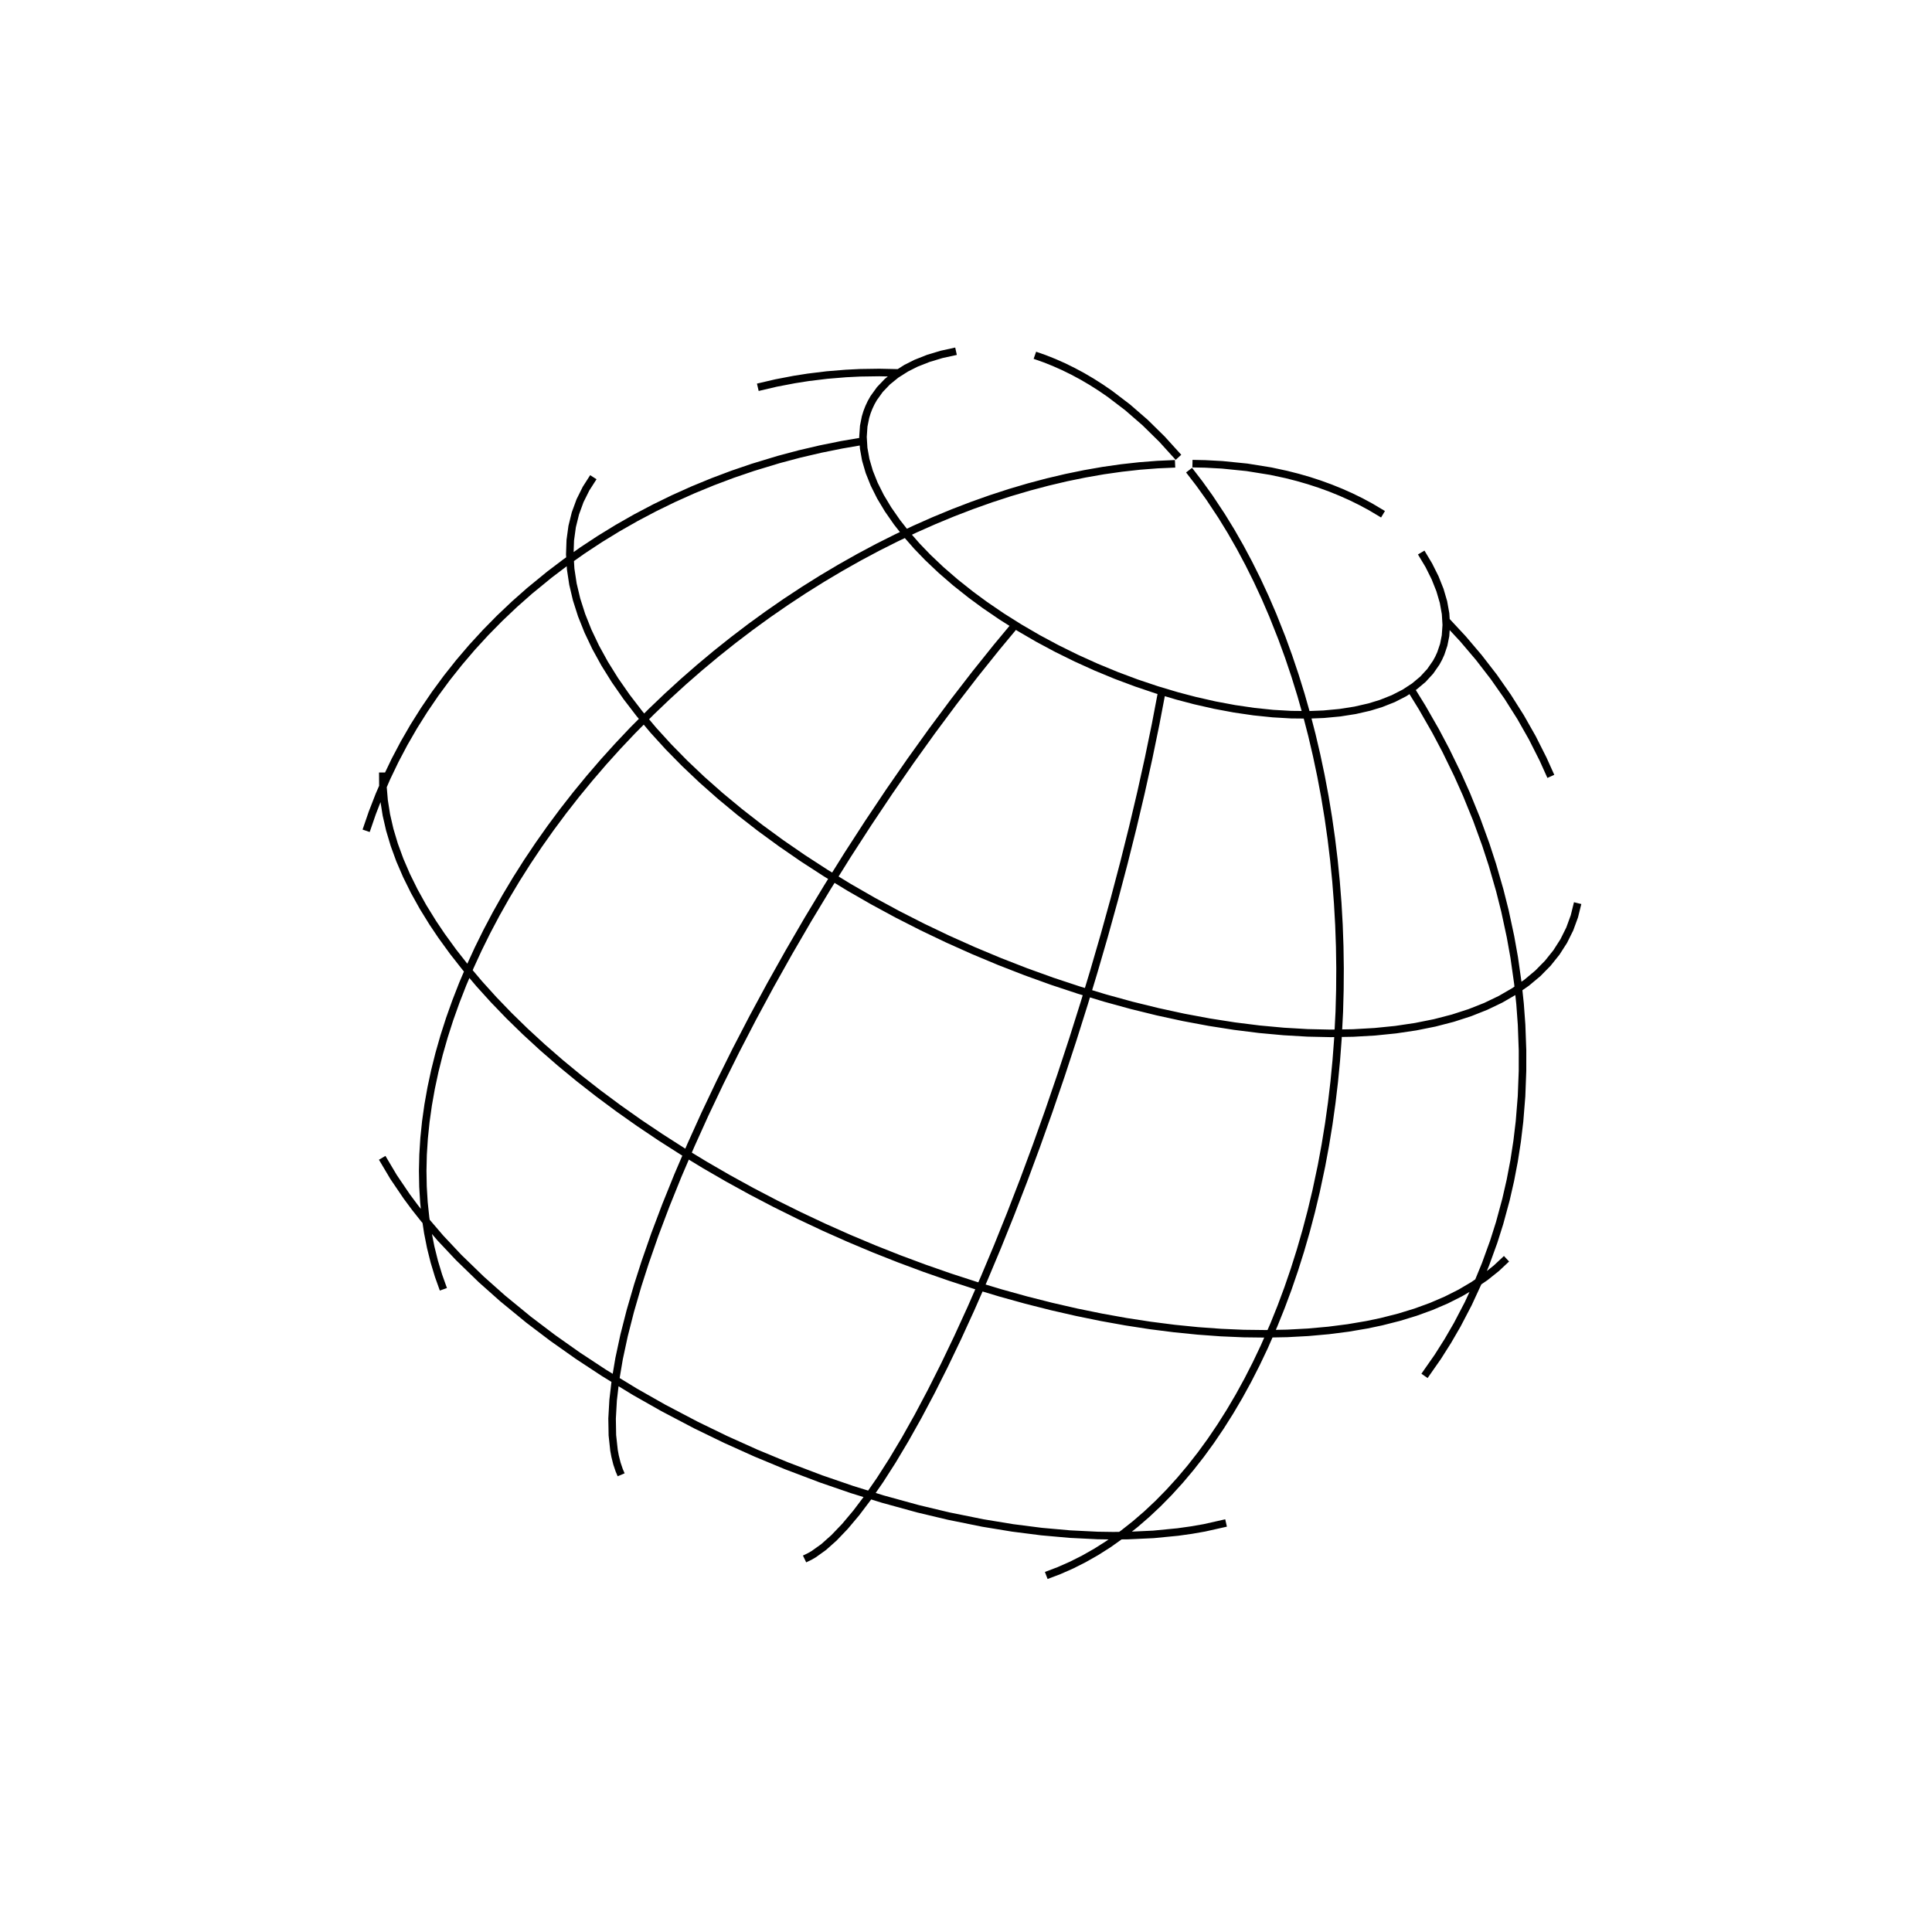
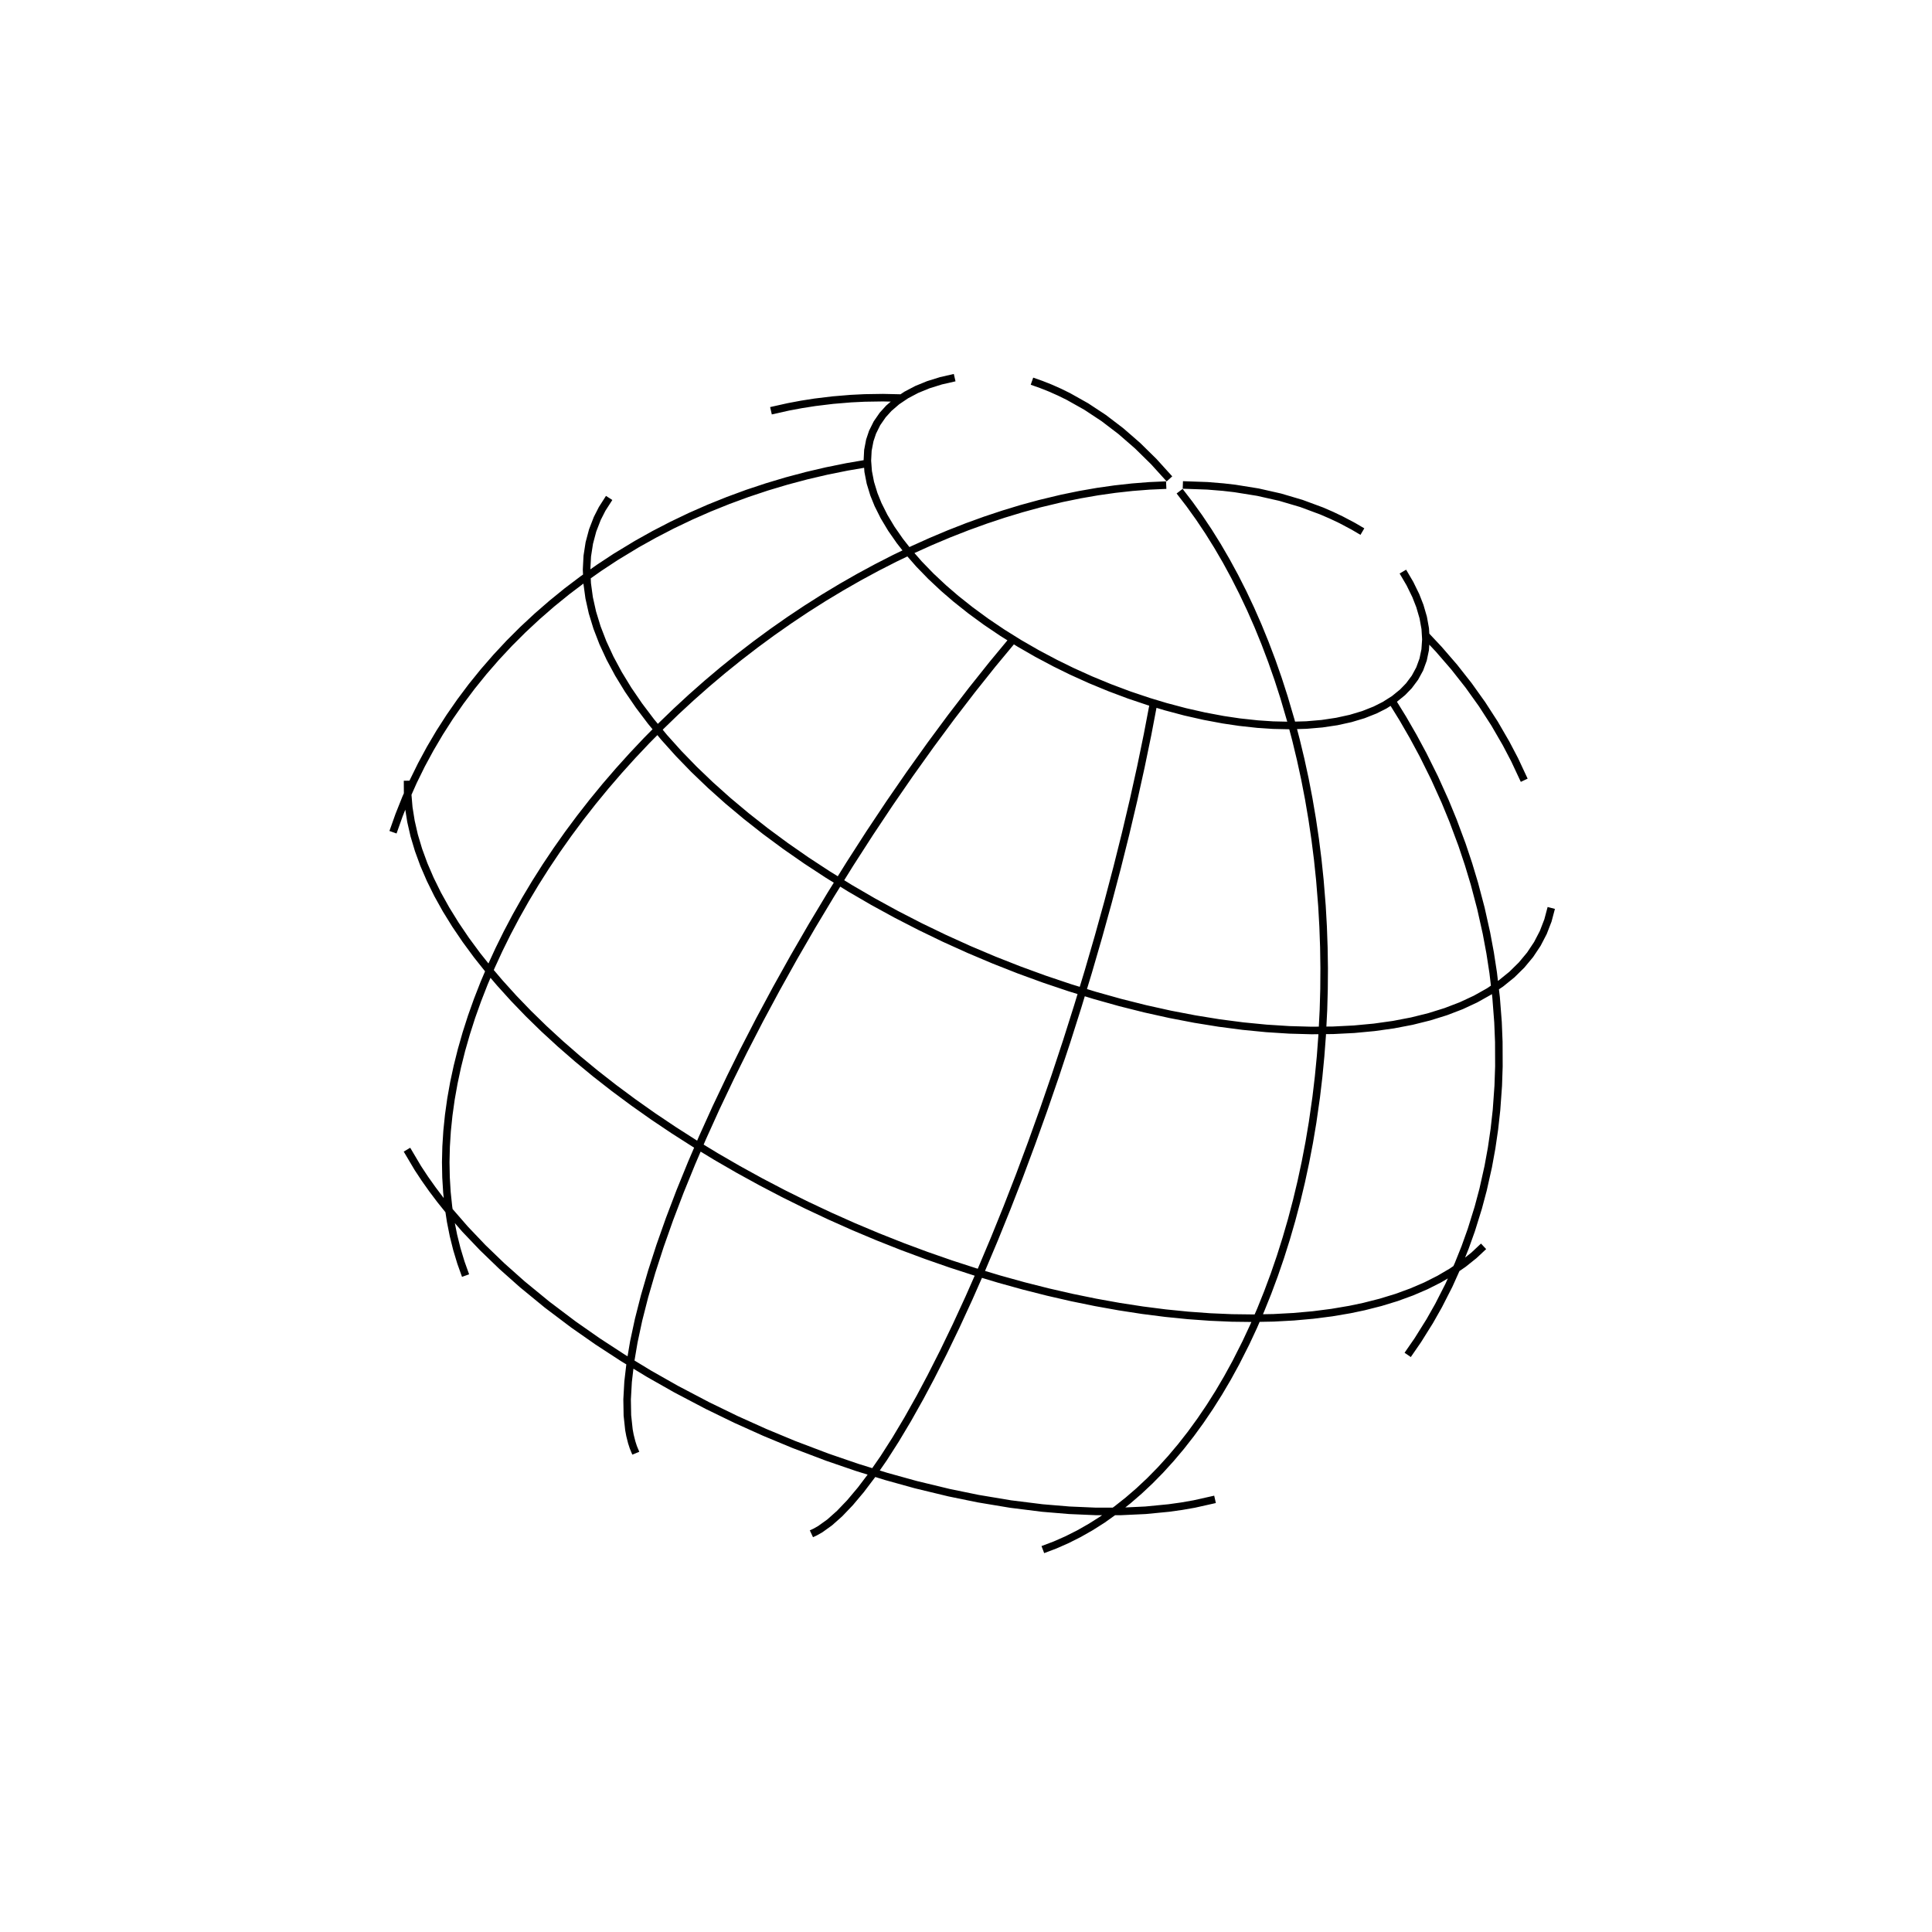
<svg xmlns="http://www.w3.org/2000/svg" width="1024" height="1024" viewBox="0 0 1024 1024">
-   <path fill="#000000" fill-rule="nonzero" d="M200.85 614.69L206.92 624.92L213.93 635.26L218.35 641.22L223.07 647.18L231.94 657.54L241.66 667.87L253.71 679.56L265.07 689.67L278.89 701.00L291.69 710.70L305.08 720.16L319.03 729.34L335.57 739.45L350.53 747.93L368.08 757.15L383.79 764.77L399.75 771.96L415.92 778.68L434.56 785.75L450.96 791.39L467.37 796.48L486.05 801.62L502.29 805.49L520.60 809.20L536.38 811.79L551.85 813.76L566.96 815.11L581.64 815.83L589.85 815.96L597.89 815.88L611.50 815.25L624.52 813.98L631.72 812.97L638.71 811.75L650.28 809.16L649.40 805.26L637.91 807.84L631.10 809.02L624.08 810.01L611.21 811.26L597.76 811.89L589.86 811.96L581.79 811.84L567.24 811.12L552.28 809.79L536.96 807.83L521.33 805.26L503.14 801.59L487.05 797.74L468.49 792.64L452.20 787.58L435.92 781.99L417.40 774.96L401.34 768.29L385.48 761.15L369.89 753.58L352.45 744.42L337.61 736.00L321.17 725.96L307.33 716.85L294.05 707.47L281.37 697.86L267.66 686.62L256.44 676.63L244.50 665.06L234.92 654.86L226.14 644.62L221.53 638.79L217.20 632.97L210.30 622.78L204.29 612.65ZM200.90 409.45L200.95 416.86L201.59 424.52L202.83 432.34L204.66 440.30L207.08 448.39L210.07 456.59L213.65 464.89L217.79 473.26L222.48 481.71L227.72 490.20L232.32 497.04L238.52 505.59L245.24 514.15L252.47 522.71L260.19 531.24L268.38 539.74L277.03 548.18L286.13 556.55L295.65 564.84L305.59 573.03L315.91 581.10L326.60 589.04L337.65 596.84L349.02 604.48L360.70 611.94L372.66 619.22L384.89 626.29L397.36 633.15L410.05 639.78L422.93 646.16L435.97 652.30L449.16 658.17L462.47 663.77L475.87 669.07L489.34 674.09L502.85 678.79L516.38 683.19L529.90 687.26L543.39 691.00L556.81 694.40L570.15 697.45L583.39 700.16L596.48 702.51L609.42 704.51L622.17 706.13L634.72 707.39L647.03 708.29L659.09 708.81L670.87 708.95L682.36 708.73L693.52 708.13L704.34 707.16L714.80 705.82L724.87 704.11L732.66 702.47L742.00 700.10L750.92 697.37L759.38 694.29L767.39 690.85L774.91 687.06L781.94 682.93L788.45 678.47L794.45 673.68L799.85 668.62L797.12 665.70L791.83 670.65L786.08 675.25L779.79 679.55L773.00 683.55L765.70 687.22L757.91 690.57L749.65 693.58L740.93 696.25L731.75 698.58L724.13 700.18L714.21 701.86L703.91 703.18L693.23 704.14L682.21 704.73L670.86 704.95L659.20 704.81L647.26 704.29L635.06 703.41L622.63 702.16L609.98 700.54L597.14 698.57L584.14 696.23L571.00 693.55L557.75 690.51L544.41 687.13L531.01 683.41L517.57 679.37L504.13 675.00L490.70 670.32L477.31 665.34L463.98 660.06L450.75 654.50L437.64 648.66L424.67 642.56L411.86 636.21L399.25 629.62L386.86 622.81L374.70 615.78L362.81 608.55L351.21 601.13L339.91 593.55L328.95 585.80L318.33 577.92L308.09 569.91L298.24 561.79L288.80 553.57L279.78 545.27L271.21 536.92L263.11 528.51L255.48 520.07L248.34 511.62L241.71 503.18L235.59 494.74L231.09 488.04L225.93 479.69L221.33 471.40L217.28 463.21L213.79 455.11L210.87 447.13L208.52 439.28L206.75 431.58L205.56 424.04L204.94 416.68L204.90 409.43ZM312.80 251.85L308.87 258.00L305.60 264.58L303.07 271.49L301.29 278.69L300.27 286.16L300.00 293.87L300.48 301.81L301.71 309.94L303.67 318.24L306.37 326.70L309.80 335.29L313.93 343.99L318.76 352.78L324.28 361.62L330.46 370.51L337.29 379.42L344.76 388.32L352.83 397.19L361.50 406.01L370.73 414.76L380.51 423.41L390.79 431.93L401.57 440.32L412.80 448.53L424.45 456.56L436.50 464.37L448.91 471.96L461.66 479.29L474.69 486.35L487.98 493.11L501.50 499.57L515.19 505.70L529.04 511.49L543.00 516.92L557.03 521.98L571.09 526.64L585.15 530.91L599.16 534.76L613.10 538.19L626.92 541.19L640.58 543.74L654.05 545.85L667.29 547.51L680.27 548.70L692.94 549.44L705.29 549.71L717.26 549.51L728.84 548.85L739.99 547.72L750.67 546.14L760.87 544.09L770.56 541.58L779.70 538.63L788.27 535.23L796.26 531.40L803.63 527.13L810.37 522.44L816.46 517.35L821.86 511.86L826.57 505.98L830.57 499.74L833.84 493.16L836.37 486.26L838.13 479.16L834.24 478.20L832.54 485.09L830.17 491.58L827.09 497.77L823.33 503.65L818.88 509.20L813.75 514.41L807.95 519.26L801.49 523.75L794.39 527.86L786.67 531.57L778.35 534.86L769.44 537.74L759.98 540.19L749.99 542.19L739.49 543.76L728.52 544.86L717.12 545.51L705.30 545.71L693.10 545.44L680.57 544.71L667.72 543.53L654.61 541.89L641.26 539.80L627.71 537.27L614.00 534.29L600.17 530.89L586.26 527.06L572.30 522.83L558.33 518.20L544.40 513.18L530.54 507.78L516.78 502.03L503.17 495.94L489.75 489.53L476.55 482.80L463.61 475.79L450.95 468.51L438.63 460.99L426.67 453.23L415.11 445.27L403.97 437.12L393.30 428.81L383.11 420.37L373.43 411.81L364.30 403.16L355.74 394.44L347.77 385.69L340.41 376.91L333.69 368.15L327.61 359.42L322.21 350.75L317.49 342.17L313.46 333.69L310.14 325.35L307.53 317.17L305.63 309.17L304.45 301.38L304.00 293.82L304.25 286.50L305.22 279.44L306.90 272.66L309.27 266.16L312.35 259.97L316.17 254.01ZM506.28 184.21L498.57 185.90L491.32 188.08L484.66 190.72L479.30 193.42L473.80 196.91L468.95 200.84L464.80 205.20L461.41 209.90L459.94 212.49L458.71 215.10L457.66 217.79L456.80 220.62L455.81 225.61L455.40 231.59L455.78 237.80L456.93 244.20L458.84 250.75L461.51 257.44L464.90 264.22L469.00 271.06L473.78 277.94L478.53 283.99L484.54 290.86L490.31 296.84L497.44 303.60L505.12 310.25L513.32 316.76L520.89 322.33L529.93 328.49L539.38 334.44L549.17 340.13L559.26 345.54L569.61 350.64L580.16 355.42L590.86 359.84L601.66 363.88L612.51 367.54L623.35 370.77L632.81 373.26L643.50 375.69L654.05 377.66L664.40 379.17L674.49 380.21L684.29 380.78L693.73 380.87L701.70 380.55L710.38 379.74L718.60 378.45L726.31 376.69L732.63 374.75L739.30 372.11L745.36 369.01L750.80 365.45L755.56 361.47L759.62 357.05L762.91 352.31L764.33 349.70L765.54 347.02L767.13 342.26L768.14 337.22L768.55 331.25L768.17 325.03L767.02 318.63L765.10 312.08L762.44 305.40L759.05 298.62L754.99 291.83L751.55 293.88L755.55 300.54L758.79 307.04L761.32 313.39L763.13 319.56L764.20 325.52L764.55 331.24L764.17 336.71L763.27 341.24L761.80 345.61L760.75 347.92L759.54 350.15L756.50 354.55L752.80 358.57L748.42 362.24L743.36 365.54L737.65 368.46L731.30 370.98L725.29 372.82L717.85 374.52L709.89 375.77L701.43 376.56L693.68 376.87L684.43 376.78L674.82 376.23L664.89 375.20L654.71 373.71L644.31 371.77L633.75 369.37L624.44 366.92L613.72 363.72L603.00 360.12L592.32 356.12L581.75 351.75L571.32 347.03L561.09 341.98L551.12 336.64L541.45 331.01L532.13 325.15L523.20 319.06L515.75 313.58L507.68 307.17L500.12 300.63L493.12 294.00L487.49 288.15L481.60 281.43L477.00 275.57L472.36 268.89L468.40 262.29L465.15 255.79L462.62 249.45L460.82 243.28L459.75 237.32L459.40 231.60L459.77 226.12L460.69 221.54L461.44 219.10L462.38 216.68L463.49 214.33L464.74 212.12L467.87 207.76L471.66 203.79L476.13 200.16L481.28 196.90L486.28 194.37L492.63 191.86L499.57 189.77L507.14 188.11ZM547.85 190.19L552.90 191.97L557.88 193.95L562.84 196.15L567.76 198.56L572.65 201.19L577.50 204.03L582.31 207.09L587.04 210.33L596.43 217.49L605.58 225.44L614.47 234.18L623.13 243.73L626.09 241.04L617.36 231.41L608.30 222.50L598.96 214.39L589.41 207.11L584.51 203.75L579.58 200.62L574.61 197.70L569.59 195.01L564.53 192.52L559.43 190.26L554.30 188.22L549.17 186.42ZM402.11 207.22L411.69 204.97L421.36 203.12L428.66 201.97L438.52 200.77L448.46 199.95L455.95 199.58L466.03 199.43L476.19 199.65L476.27 195.65L466.04 195.43L455.83 195.58L448.19 195.96L438.11 196.79L428.12 198.01L420.66 199.18L410.86 201.06L401.20 203.32ZM195.95 440.99L199.21 431.52L202.83 422.19L206.83 412.97L211.20 403.87L215.93 394.90L221.03 386.06L226.48 377.39L232.28 368.87L238.42 360.53L244.90 352.38L251.70 344.41L258.82 336.65L266.24 329.11L273.97 321.78L281.98 314.69L292.41 306.16L301.04 299.62L309.93 293.34L319.07 287.32L328.45 281.58L338.05 276.12L347.86 270.94L357.87 266.06L368.07 261.48L378.45 257.21L388.99 253.24L399.68 249.60L413.25 245.48L424.22 242.56L435.31 239.97L446.49 237.71L457.78 235.77L457.11 231.83L445.76 233.77L434.46 236.06L423.25 238.68L412.14 241.64L398.46 245.79L387.64 249.48L376.99 253.49L366.49 257.81L356.18 262.44L346.05 267.38L336.12 272.61L326.41 278.14L316.93 283.95L307.68 290.03L298.68 296.39L289.93 303.02L279.40 311.64L271.27 318.83L263.44 326.25L255.92 333.90L248.70 341.76L241.81 349.83L235.25 358.10L229.02 366.56L223.14 375.20L217.60 384.00L212.43 392.96L207.62 402.07L203.19 411.31L199.13 420.67L195.45 430.15L192.17 439.69ZM236.89 682.68L234.33 675.51L232.12 668.19L230.25 660.68L228.72 652.98L227.53 645.11L226.69 637.07L226.19 628.88L226.04 620.55L226.23 612.08L226.78 603.48L227.67 594.77L228.91 585.96L230.49 577.06L232.42 568.07L234.68 559.02L237.29 549.90L240.23 540.74L243.51 531.54L247.11 522.31L251.03 513.07L255.28 503.83L259.84 494.60L264.71 485.39L269.88 476.21L275.35 467.07L281.10 457.99L287.14 448.97L293.46 440.03L300.04 431.18L306.88 422.43L313.98 413.79L321.31 405.26L328.88 396.87L336.68 388.62L346.73 378.51L354.99 370.62L363.44 362.89L372.08 355.35L380.89 348.00L389.86 340.85L398.98 333.91L408.24 327.19L417.63 320.70L427.13 314.43L436.73 308.42L446.43 302.65L456.21 297.13L466.05 291.88L475.96 286.90L485.90 282.20L495.88 277.78L505.87 273.64L515.88 269.80L525.87 266.25L535.85 263.00L545.81 260.06L555.71 257.43L565.57 255.10L575.35 253.10L585.06 251.40L594.68 250.03L604.20 248.97L613.60 248.24L622.91 247.83L622.73 243.83L613.35 244.25L603.82 244.99L594.18 246.06L584.44 247.45L574.61 249.17L564.71 251.20L554.74 253.55L544.72 256.21L534.67 259.18L524.59 262.46L514.49 266.05L504.39 269.93L494.30 274.10L484.23 278.56L474.20 283.31L464.21 288.33L454.28 293.63L444.43 299.19L434.65 305.00L424.97 311.07L415.39 317.38L405.93 323.93L396.60 330.70L387.41 337.70L378.36 344.90L369.49 352.31L360.78 359.91L352.26 367.70L343.92 375.66L333.81 385.83L325.95 394.16L318.31 402.62L310.92 411.21L303.76 419.93L296.86 428.76L290.22 437.69L283.85 446.71L277.75 455.81L271.94 464.97L266.42 474.20L261.20 483.47L256.28 492.78L251.67 502.11L247.38 511.46L243.40 520.80L239.76 530.14L236.44 539.45L233.46 548.74L230.82 557.98L228.52 567.17L226.57 576.29L224.96 585.33L223.70 594.29L222.79 603.15L222.24 611.90L222.04 620.54L222.19 629.04L222.70 637.40L223.56 645.62L224.78 653.67L226.34 661.55L228.26 669.25L230.53 676.76L233.12 684.03ZM331.06 780.89L330.05 778.52L328.90 775.11L327.96 771.36L327.42 768.43L326.57 760.62L326.42 751.91L326.96 742.28L328.19 731.76L330.11 720.42L332.72 708.28L336.00 695.40L339.94 681.82L343.84 669.69L348.97 654.97L354.73 639.72L361.07 624.00L367.99 607.85L375.45 591.35L383.42 574.56L391.89 557.53L400.80 540.34L410.14 523.04L419.87 505.70L429.94 488.39L440.33 471.17L450.99 454.11L461.89 437.27L472.97 420.71L484.21 404.49L495.56 388.68L506.97 373.34L518.41 358.51L529.82 344.27L539.57 332.55L536.50 329.99L526.72 341.74L515.26 356.04L503.78 370.92L492.33 386.32L480.94 402.19L469.67 418.45L458.55 435.07L447.62 451.96L436.92 469.08L426.50 486.35L416.40 503.72L406.64 521.11L397.27 538.47L388.32 555.72L379.83 572.81L371.82 589.67L364.33 606.24L357.38 622.46L351.00 638.27L345.21 653.60L340.05 668.41L336.12 680.65L332.14 694.34L328.82 707.36L326.18 719.66L324.23 731.19L322.98 741.93L322.42 751.83L322.58 760.86L323.45 768.94L324.06 772.23L325.06 776.23L326.30 779.92L327.38 782.45ZM427.30 828.08L430.13 826.72L432.47 825.35L437.82 821.51L443.45 816.50L449.30 810.38L455.37 803.17L461.64 794.88L468.10 785.56L474.71 775.23L481.46 763.92L488.33 751.69L495.29 738.57L502.31 724.61L509.38 709.86L516.46 694.38L523.53 678.23L530.56 661.46L537.53 644.14L544.41 626.33L551.17 608.09L557.80 589.50L564.26 570.62L570.53 551.53L576.59 532.29L581.60 515.74L587.21 496.42L592.54 477.17L597.59 458.04L602.32 439.12L606.72 420.47L610.77 402.16L614.46 384.26L617.78 366.85L613.85 366.10L610.54 383.48L606.86 401.32L602.82 419.57L598.43 438.17L593.71 457.05L588.68 476.12L583.36 495.33L577.76 514.61L572.77 531.11L566.72 550.31L560.46 569.35L554.02 588.18L547.41 606.72L540.67 624.91L533.81 642.67L526.86 659.94L519.85 676.66L512.81 692.75L505.75 708.17L498.72 722.85L491.73 736.73L484.82 749.77L478.00 761.92L471.31 773.12L464.76 783.35L458.40 792.54L452.24 800.68L446.32 807.72L440.66 813.63L435.31 818.40L430.22 822.04L428.27 823.17L425.57 824.47ZM555.24 836.90L562.02 834.33L568.79 831.35L575.48 827.97L582.10 824.21L588.63 820.07L596.63 814.38L602.93 809.40L609.11 804.06L615.17 798.37L621.10 792.33L626.90 785.95L632.55 779.24L638.06 772.21L643.41 764.86L648.60 757.20L653.62 749.25L658.47 741.01L663.14 732.50L667.62 723.71L671.92 714.67L677.01 703.04L680.86 693.46L684.51 683.67L687.94 673.66L691.16 663.47L694.17 653.09L696.95 642.54L699.51 631.82L702.39 618.24L704.43 607.22L706.25 596.09L707.82 584.86L709.16 573.54L710.26 562.14L711.12 550.68L711.86 536.31L712.17 524.76L712.25 513.20L712.08 501.64L711.67 490.09L711.02 478.57L710.12 467.09L708.99 455.67L707.62 444.31L706.01 433.04L704.17 421.86L702.09 410.79L699.78 399.84L697.25 389.03L694.49 378.36L691.51 367.86L688.31 357.53L684.90 347.39L681.28 337.44L676.47 325.33L672.39 315.87L668.12 306.66L663.65 297.69L659.01 288.99L654.18 280.55L649.17 272.39L642.70 262.62L637.32 255.12L631.82 247.97L628.65 250.41L634.11 257.50L639.40 264.88L645.81 274.55L650.74 282.59L655.50 290.92L660.10 299.53L664.51 308.39L668.74 317.50L672.77 326.85L677.54 338.87L681.13 348.71L684.51 358.76L687.68 369.00L690.63 379.41L693.37 389.98L695.88 400.71L698.17 411.57L700.23 422.55L702.06 433.64L703.65 444.83L705.01 456.11L706.14 467.45L707.02 478.84L707.67 490.28L708.08 501.74L708.25 513.22L708.17 524.69L707.86 536.14L707.13 550.43L706.27 561.80L705.18 573.11L703.85 584.35L702.29 595.49L700.49 606.54L698.47 617.46L695.61 630.95L693.07 641.56L690.31 652.02L687.33 662.31L684.14 672.41L680.74 682.32L677.13 692.02L673.32 701.49L668.28 713.02L664.03 721.95L659.60 730.63L654.99 739.04L650.20 747.17L645.25 755.01L640.14 762.56L634.87 769.80L629.45 776.72L623.89 783.32L618.20 789.58L612.38 795.51L606.44 801.09L600.38 806.31L594.24 811.17L586.39 816.76L580.04 820.79L573.59 824.45L567.08 827.73L560.51 830.63L553.82 833.16ZM756.66 730.39L763.75 720.23L769.11 711.76L774.15 703.06L779.99 691.87L785.32 680.33L789.22 670.85L793.60 658.77L796.73 648.87L800.14 636.30L802.48 626.06L804.47 615.68L806.10 605.18L807.37 594.56L808.45 581.16L808.96 567.63L808.97 556.71L808.47 543.02L807.66 532.00L806.50 520.96L804.54 507.18L802.56 496.12L799.61 482.37L796.84 471.38L792.91 457.75L789.37 446.90L784.48 433.46L779.08 420.18L774.38 409.66L768.07 396.72L762.66 386.49L755.49 373.96L749.42 364.13L746.02 366.23L752.04 376.00L759.16 388.43L764.50 398.52L770.75 411.36L775.39 421.74L780.75 434.90L785.59 448.21L789.09 458.92L792.98 472.43L795.71 483.27L798.64 496.90L800.59 507.80L802.53 521.46L803.68 532.36L804.47 543.23L804.97 556.79L804.96 567.55L804.45 580.92L803.38 594.17L802.13 604.64L800.53 615.00L798.57 625.24L796.26 635.33L792.89 647.75L789.81 657.48L785.48 669.42L781.66 678.72L776.40 690.10L770.64 701.14L765.68 709.69L760.42 718.01L753.38 728.10ZM823.80 410.67L819.65 401.46L813.93 390.12L807.62 379.00L800.75 368.14L793.34 357.55L785.38 347.26L776.91 337.28L767.97 327.67L765.04 330.39L773.92 339.94L782.28 349.78L790.11 359.92L797.42 370.36L804.19 381.06L810.40 392.01L816.05 403.20L820.16 412.32ZM734.05 270.85L727.44 266.91L722.26 264.12L716.94 261.51L711.49 259.08L705.90 256.82L700.18 254.73L694.33 252.82L688.36 251.10L682.25 249.55L673.94 247.76L661.15 245.70L647.95 244.37L638.92 243.89L632.07 243.74L631.98 247.74L638.76 247.88L647.62 248.36L660.63 249.67L673.22 251.70L681.35 253.44L687.31 254.96L693.15 256.65L698.87 258.51L704.47 260.55L709.92 262.76L715.25 265.13L720.43 267.68L725.46 270.38L732.00 274.28Z" />
+   <path fill="#000000" fill-rule="nonzero" d="M213.98 610.37L219.78 620.16L223.53 625.84L227.55 631.52L231.84 637.21L236.43 642.92L245.04 652.84L254.46 662.72L264.62 672.52L275.49 682.19L288.73 693.05L302.78 703.65L315.69 712.67L329.12 721.42L343.02 729.87L357.34 737.99L374.15 746.82L389.19 754.13L404.48 761.01L419.97 767.45L437.82 774.22L453.52 779.61L469.24 784.49L484.91 788.84L502.67 793.12L518.05 796.27L535.33 799.15L552.24 801.27L566.66 802.47L580.67 803.08L594.23 803.08L607.28 802.47L619.76 801.26L626.66 800.29L633.36 799.12L644.43 796.64L643.55 792.74L632.55 795.20L626.04 796.34L619.31 797.28L607.00 798.48L594.14 799.08L580.76 799.08L566.91 798.48L552.66 797.29L535.91 795.20L518.78 792.34L503.55 789.22L485.91 784.96L470.36 780.65L454.77 775.81L439.18 770.46L421.44 763.73L406.07 757.34L390.89 750.50L375.96 743.25L359.26 734.48L345.04 726.42L331.25 718.04L317.93 709.36L305.13 700.41L291.20 689.90L278.08 679.15L267.33 669.58L257.29 659.90L248.00 650.14L239.48 640.34L235.00 634.75L230.78 629.16L226.83 623.59L223.18 618.06L217.42 608.33ZM214.02 413.80L214.06 420.90L214.67 428.24L215.86 435.74L217.61 443.37L219.93 451.12L222.80 458.97L226.23 466.92L230.19 474.95L234.69 483.04L239.72 491.18L245.26 499.35L251.30 507.55L257.83 515.75L263.42 522.31L270.81 530.48L278.65 538.62L286.94 546.71L295.66 554.72L304.78 562.66L314.29 570.51L324.18 578.24L334.42 585.84L344.99 593.31L355.89 600.63L367.07 607.77L378.53 614.74L390.24 621.51L402.19 628.08L414.33 634.43L426.67 640.55L439.16 646.42L451.79 652.05L464.54 657.41L477.37 662.49L490.27 667.29L503.21 671.80L516.17 676.01L529.12 679.90L542.03 683.48L554.89 686.74L567.67 689.67L580.34 692.26L592.88 694.51L605.27 696.42L617.49 697.98L629.50 699.19L641.30 700.04L652.85 700.54L664.13 700.68L675.13 700.47L685.82 699.89L696.19 698.96L706.21 697.68L715.85 696.04L723.32 694.47L732.27 692.20L740.81 689.59L748.92 686.63L756.59 683.34L763.79 679.71L770.53 675.75L776.78 671.47L782.52 666.88L787.70 662.04L784.96 659.12L779.91 663.86L774.40 668.26L768.39 672.37L761.88 676.19L754.90 679.71L747.45 682.91L739.54 685.80L731.19 688.35L722.41 690.58L715.12 692.11L705.62 693.72L695.76 694.99L685.54 695.90L674.99 696.47L664.12 696.68L652.96 696.54L641.53 696.05L629.85 695.20L617.94 694.01L605.83 692.46L593.54 690.57L581.10 688.33L568.52 685.76L555.83 682.85L543.06 679.62L530.23 676.06L517.36 672.19L504.49 668.01L491.63 663.53L478.81 658.76L466.05 653.70L453.38 648.38L440.83 642.79L428.41 636.95L416.15 630.87L404.08 624.56L392.21 618.03L380.57 611.30L369.19 604.38L358.08 597.28L347.26 590.02L336.76 582.60L326.60 575.06L316.79 567.39L307.36 559.61L298.32 551.74L289.69 543.80L281.49 535.80L273.73 527.75L266.42 519.67L260.93 513.21L254.48 505.12L248.52 497.04L243.08 489.00L238.14 481.01L233.73 473.09L229.86 465.24L226.52 457.49L223.73 449.85L221.48 442.34L219.79 434.97L218.64 427.76L218.05 420.72L218.02 413.78ZM321.18 262.84L317.42 268.72L314.74 273.99L312.21 280.54L310.38 287.40L309.28 294.52L308.90 301.88L309.24 309.45L310.30 317.22L312.07 325.15L314.54 333.23L317.70 341.44L321.55 349.76L326.07 358.17L331.24 366.63L337.06 375.14L343.50 383.67L350.56 392.20L358.20 400.71L366.40 409.17L375.16 417.56L384.43 425.86L394.21 434.04L404.45 442.10L415.13 449.99L426.23 457.71L437.71 465.23L449.54 472.53L461.70 479.60L474.13 486.40L486.83 492.93L499.73 499.17L512.83 505.09L526.07 510.69L539.42 515.95L552.85 520.85L566.31 525.38L579.78 529.53L593.21 533.29L606.57 536.64L619.83 539.58L632.94 542.10L645.88 544.19L658.60 545.85L671.07 547.07L683.26 547.85L695.14 548.18L706.67 548.07L717.83 547.51L728.57 546.50L738.89 545.06L748.74 543.17L758.10 540.84L766.95 538.08L775.26 534.90L783.01 531.29L790.17 527.27L796.73 522.84L802.67 518.03L807.96 512.82L812.59 507.25L816.54 501.32L819.79 495.07L822.34 488.50L824.14 481.74L820.27 480.72L818.53 487.26L816.15 493.42L813.10 499.29L809.39 504.86L805.02 510.11L800.01 515.04L794.35 519.63L788.08 523.86L781.18 527.73L773.70 531.21L765.64 534.30L757.02 536.99L747.88 539.26L738.23 541.11L728.11 542.53L717.54 543.52L706.55 544.07L695.18 544.18L683.45 543.85L671.39 543.08L659.05 541.88L646.45 540.24L633.64 538.16L620.64 535.67L607.49 532.75L594.24 529.42L580.91 525.69L567.54 521.58L554.17 517.08L540.84 512.21L527.58 506.99L514.43 501.43L501.43 495.54L488.61 489.35L476.01 482.87L463.66 476.11L451.60 469.10L439.86 461.86L428.47 454.40L417.46 446.74L406.87 438.92L396.73 430.94L387.05 422.83L377.88 414.62L369.22 406.33L361.12 397.98L353.58 389.59L346.64 381.19L340.31 372.81L334.60 364.46L329.54 356.17L325.13 347.97L321.39 339.88L318.32 331.93L315.93 324.13L314.23 316.51L313.22 309.09L312.90 301.89L313.26 294.93L314.30 288.22L316.01 281.78L318.40 275.60L320.88 270.72L324.55 265.00ZM505.54 198.21L498.22 199.89L491.34 202.03L485.02 204.62L479.27 207.65L474.14 211.11L469.67 214.98L466.27 218.73L463.09 223.33L460.63 228.28L459.07 232.93L458.02 238.44L457.72 244.22L458.17 250.20L459.37 256.36L461.29 262.65L463.57 268.28L466.82 274.77L470.75 281.33L475.34 287.92L479.89 293.72L485.64 300.30L491.99 306.84L498.89 313.30L505.37 318.88L513.21 325.11L521.52 331.19L530.24 337.07L539.33 342.74L548.75 348.16L558.44 353.30L567.13 357.57L577.23 362.14L587.48 366.37L597.83 370.25L608.21 373.74L617.32 376.48L627.66 379.23L637.91 381.55L648.01 383.44L656.70 384.73L666.39 385.79L674.67 386.34L683.80 386.54L692.58 386.28L700.96 385.56L708.89 384.38L716.35 382.74L723.29 380.66L729.68 378.13L734.82 375.54L740.10 372.19L744.74 368.42L748.28 364.76L751.64 360.25L754.30 355.37L756.20 350.16L757.36 344.66L757.75 338.91L757.39 332.96L756.28 326.82L754.45 320.54L752.25 314.92L749.09 308.44L745.28 301.95L741.83 303.97L745.56 310.34L748.59 316.54L750.66 321.83L752.39 327.74L753.42 333.44L753.75 338.90L753.39 344.12L752.36 349.06L750.65 353.72L748.28 358.10L745.23 362.18L742.05 365.46L737.77 368.94L732.84 372.06L728.05 374.47L721.98 376.88L715.35 378.87L708.17 380.44L700.50 381.59L692.35 382.29L683.79 382.54L674.84 382.34L666.75 381.80L657.21 380.77L648.67 379.50L638.72 377.63L628.61 375.34L618.40 372.63L609.43 369.93L599.17 366.48L588.95 362.65L578.82 358.47L568.83 353.95L560.26 349.74L550.68 344.66L541.38 339.31L532.41 333.72L523.82 327.92L515.64 321.93L507.91 315.79L501.56 310.33L494.79 303.99L488.58 297.59L482.96 291.16L478.56 285.55L474.11 279.16L470.33 272.84L467.21 266.62L465.07 261.32L463.25 255.38L462.14 249.66L461.72 244.16L461.99 238.92L462.95 233.92L464.32 229.83L466.53 225.37L469.42 221.20L472.45 217.85L476.57 214.29L481.32 211.09L486.70 208.25L492.69 205.80L499.26 203.75L506.44 202.11ZM546.30 203.92L551.13 205.63L555.90 207.52L560.65 209.63L565.33 211.92L574.68 217.17L583.83 223.21L592.80 230.05L601.55 237.66L610.06 246.02L618.35 255.16L621.31 252.48L612.95 243.25L604.27 234.72L595.33 226.95L586.15 219.95L576.76 213.76L567.22 208.40L562.34 206.00L557.45 203.83L552.53 201.88L547.62 200.15ZM409.07 219.66L418.27 217.60L425.21 216.30L432.21 215.21L441.64 214.06L451.17 213.27L458.33 212.92L467.98 212.77L477.70 212.99L477.79 208.99L467.99 208.77L458.21 208.92L450.89 209.28L441.24 210.08L431.67 211.24L424.53 212.36L417.46 213.69L408.19 215.76ZM210.18 441.77L213.39 432.72L216.95 423.82L220.86 415.02L225.13 406.33L229.76 397.78L234.72 389.36L240.02 381.09L245.66 372.98L251.62 365.04L257.89 357.28L264.48 349.70L271.37 342.32L278.55 335.15L286.02 328.20L293.76 321.46L301.77 314.96L310.04 308.70L318.55 302.69L327.29 296.93L338.56 290.09L347.80 284.94L357.24 280.05L366.87 275.45L376.68 271.14L386.66 267.12L396.78 263.40L407.05 259.98L417.45 256.87L427.96 254.07L438.58 251.59L449.29 249.43L460.10 247.58L459.42 243.63L448.55 245.49L437.73 247.68L426.99 250.19L416.36 253.02L405.85 256.17L395.46 259.62L385.22 263.39L375.13 267.45L365.21 271.81L355.46 276.47L345.90 281.41L336.54 286.64L325.16 293.54L316.30 299.38L307.68 305.47L299.30 311.81L291.19 318.40L283.34 325.22L275.77 332.27L268.49 339.54L261.51 347.03L254.83 354.71L248.46 362.58L242.42 370.64L236.70 378.87L231.31 387.26L226.27 395.81L221.58 404.50L217.24 413.32L213.26 422.26L209.65 431.31L206.41 440.43ZM248.64 675.41L246.19 668.55L244.07 661.54L242.28 654.35L240.82 646.98L239.68 639.45L238.87 631.76L238.40 623.92L238.25 615.94L238.44 607.84L238.96 599.61L239.82 591.27L241.00 582.84L242.52 574.31L244.36 565.71L246.53 557.04L249.03 548.32L251.84 539.54L254.98 530.74L258.43 521.91L262.18 513.06L266.25 504.21L270.61 495.38L275.27 486.56L280.22 477.77L285.46 469.02L290.97 460.33L296.75 451.70L302.80 443.14L309.10 434.66L315.65 426.28L322.44 418.01L329.47 409.85L336.72 401.81L344.18 393.91L351.85 386.16L359.71 378.55L367.76 371.12L375.99 363.85L384.38 356.77L392.94 349.87L401.63 343.18L410.46 336.69L419.42 330.42L428.49 324.36L437.66 318.54L446.93 312.96L456.27 307.62L465.68 302.53L475.15 297.70L484.66 293.13L494.20 288.83L503.77 284.80L513.35 281.05L522.92 277.58L532.48 274.40L542.02 271.51L551.51 268.91L563.32 266.08L572.68 264.16L581.98 262.54L591.18 261.23L600.29 260.22L609.29 259.52L618.21 259.12L618.03 255.12L609.05 255.52L599.92 256.24L590.68 257.26L581.35 258.59L571.94 260.23L562.44 262.18L550.52 265.04L540.91 267.66L531.27 270.59L521.61 273.80L511.94 277.30L502.27 281.09L492.61 285.16L482.97 289.50L473.37 294.11L463.82 298.99L454.33 304.12L444.90 309.51L435.56 315.14L426.31 321.01L417.16 327.11L408.13 333.44L399.23 339.98L390.46 346.73L381.84 353.68L373.38 360.82L365.08 368.15L356.96 375.65L349.03 383.31L341.30 391.13L333.78 399.10L326.47 407.20L319.38 415.43L312.53 423.78L305.92 432.24L299.56 440.79L293.46 449.43L287.62 458.14L282.05 466.92L276.76 475.76L271.76 484.64L267.05 493.56L262.64 502.49L258.53 511.44L254.72 520.40L251.23 529.34L248.05 538.26L245.20 547.15L242.67 556.01L240.47 564.81L238.59 573.54L237.05 582.21L235.85 590.79L234.98 599.28L234.45 607.66L234.25 615.93L234.40 624.08L234.89 632.09L235.71 639.96L236.88 647.67L238.38 655.22L240.22 662.60L242.39 669.80L244.88 676.76ZM338.83 769.47L337.54 766.36L336.76 763.94L335.85 760.34L335.33 757.54L334.53 750.07L334.38 741.73L334.90 732.52L336.07 722.45L337.91 711.59L340.40 699.97L343.54 687.64L347.32 674.65L351.72 661.04L356.72 646.88L362.31 632.21L368.47 617.09L374.17 603.82L381.32 588.02L388.96 571.94L395.87 557.98L404.35 541.53L413.24 524.98L422.50 508.38L432.10 491.80L442.01 475.30L452.18 458.93L462.58 442.77L473.17 426.87L483.91 411.30L494.77 396.10L505.69 381.34L516.64 367.07L527.57 353.35L538.47 340.22L535.39 337.66L524.47 350.83L513.49 364.61L502.49 378.93L491.53 393.75L480.64 409.00L469.86 424.63L459.23 440.58L448.80 456.79L438.59 473.21L428.65 489.77L419.02 506.41L409.73 523.06L400.81 539.67L392.30 556.17L385.36 570.20L377.69 586.34L370.51 602.21L364.78 615.55L358.59 630.74L352.97 645.50L347.93 659.76L343.50 673.47L339.69 686.58L336.51 699.05L333.98 710.83L332.11 721.88L330.91 732.17L330.38 741.65L330.53 750.31L331.36 758.05L331.95 761.21L332.91 765.02L333.80 767.76L335.13 770.99ZM430.91 814.75L432.97 813.79L435.88 812.14L441.02 808.45L446.42 803.65L452.03 797.78L457.84 790.87L463.85 782.93L470.03 774.00L476.36 764.10L482.83 753.28L489.41 741.56L495.12 730.84L501.84 717.58L508.60 703.57L515.38 688.84L522.15 673.46L528.89 657.48L535.57 640.96L542.18 623.97L548.67 606.56L555.04 588.80L561.25 570.76L567.28 552.50L573.12 534.09L578.73 515.61L584.10 497.11L589.21 478.67L594.04 460.35L598.57 442.23L602.78 424.37L606.66 406.83L610.20 389.69L613.37 373.02L609.44 372.27L606.27 388.91L602.75 406.00L598.88 423.48L594.68 441.28L590.16 459.36L585.35 477.62L580.25 496.02L574.89 514.47L569.29 532.91L563.48 551.27L557.46 569.48L551.26 587.48L544.91 605.19L538.44 622.55L531.86 639.49L525.19 655.95L518.48 671.88L511.73 687.20L504.98 701.86L498.25 715.81L491.56 729.00L485.90 739.64L479.37 751.27L472.96 762.00L466.70 771.79L460.61 780.59L454.71 788.38L449.05 795.11L443.63 800.77L438.51 805.33L433.66 808.81L431.11 810.25L429.22 811.13ZM553.44 823.19L559.93 820.73L566.42 817.87L572.83 814.64L579.17 811.04L585.43 807.07L593.09 801.62L599.13 796.85L605.05 791.73L610.86 786.28L616.54 780.50L622.09 774.39L627.51 767.96L632.78 761.22L637.90 754.18L642.87 746.85L647.68 739.23L652.33 731.34L656.80 723.18L662.14 712.63L666.21 703.91L670.09 694.96L673.78 685.79L677.27 676.41L680.56 666.83L683.64 657.07L686.52 647.12L689.19 637.02L691.64 626.76L693.87 616.37L695.89 605.85L697.68 595.21L699.60 581.78L700.88 570.94L701.93 560.02L702.76 549.04L703.46 535.28L703.76 524.22L703.84 513.15L703.67 502.08L703.28 491.02L702.66 479.98L701.55 466.26L700.41 455.32L699.04 444.47L697.44 433.69L695.62 423.01L693.58 412.43L691.31 401.98L688.83 391.66L686.14 381.47L682.47 368.99L679.31 359.18L675.94 349.56L672.37 340.14L668.61 330.92L664.66 321.93L660.52 313.16L656.20 304.64L651.70 296.36L647.04 288.35L642.21 280.60L637.22 273.14L632.07 265.97L626.80 259.12L623.63 261.56L628.86 268.35L633.93 275.42L638.85 282.77L643.61 290.41L648.22 298.32L652.66 306.50L656.92 314.92L661.02 323.59L664.93 332.48L668.65 341.60L672.18 350.93L675.52 360.46L678.65 370.16L682.28 382.55L684.95 392.64L687.41 402.87L689.66 413.23L691.69 423.72L693.49 434.32L695.08 445.01L696.44 455.78L697.57 466.62L698.67 480.26L699.29 491.20L699.68 502.18L699.84 513.17L699.77 524.15L699.46 535.12L698.76 548.80L697.95 559.68L696.90 570.51L695.63 581.26L693.72 594.60L691.95 605.14L689.95 615.57L687.74 625.88L685.31 636.04L682.67 646.06L679.81 655.91L676.76 665.58L673.50 675.06L670.04 684.35L666.40 693.42L662.56 702.27L658.54 710.88L653.26 721.32L648.85 729.36L644.27 737.15L639.53 744.66L634.63 751.88L629.59 758.81L624.40 765.44L619.08 771.75L613.63 777.75L608.06 783.42L602.37 788.76L596.58 793.76L590.70 798.41L583.19 803.76L577.11 807.61L570.94 811.12L564.71 814.26L558.42 817.03L552.02 819.45ZM747.75 719.26L753.15 711.43L759.50 701.28L764.26 692.87L769.76 682.09L774.76 670.98L778.41 661.86L781.74 652.55L785.42 640.71L788.00 631.03L790.75 618.77L792.57 608.79L794.04 598.71L795.17 588.51L796.10 575.66L796.45 565.26L796.40 552.21L795.98 541.68L794.96 528.51L793.40 515.30L791.77 504.72L789.80 494.14L786.86 480.97L783.40 467.86L780.26 457.42L776.79 447.05L772.01 434.22L767.82 424.03L762.15 411.47L756.01 399.11L750.76 389.36L745.23 379.77L739.42 370.36L736.01 372.46L741.79 381.82L747.27 391.31L752.46 400.94L758.54 413.19L764.15 425.62L768.28 435.67L773.02 448.39L776.44 458.63L779.55 468.94L782.97 481.92L785.88 494.95L787.83 505.39L789.44 515.83L790.98 528.89L791.98 541.93L792.40 552.29L792.45 565.20L792.10 575.44L791.19 588.15L790.07 598.20L788.62 608.15L786.83 617.97L784.12 630.09L781.58 639.59L777.94 651.29L774.67 660.44L771.08 669.40L766.15 680.36L760.73 690.99L756.07 699.22L749.80 709.24L744.45 716.99ZM809.68 412.70L804.56 401.76L800.02 393.10L793.88 382.50L787.19 372.15L779.99 362.06L772.27 352.26L764.06 342.77L757.16 335.42L754.25 338.16L761.08 345.44L769.18 354.80L776.79 364.46L783.89 374.39L790.47 384.59L796.52 395.03L800.97 403.53L806.06 414.40ZM723.11 280.03L718.32 277.22L711.70 273.72L706.56 271.27L701.26 268.97L690.37 264.94L678.96 261.57L667.11 258.89L654.86 256.92L648.53 256.19L640.00 255.49L627.00 255.04L626.86 259.03L639.79 259.49L648.15 260.17L654.28 260.88L666.35 262.82L677.96 265.44L689.11 268.73L699.80 272.70L704.90 274.91L709.90 277.28L716.38 280.72L721.08 283.48Z" />
</svg>
